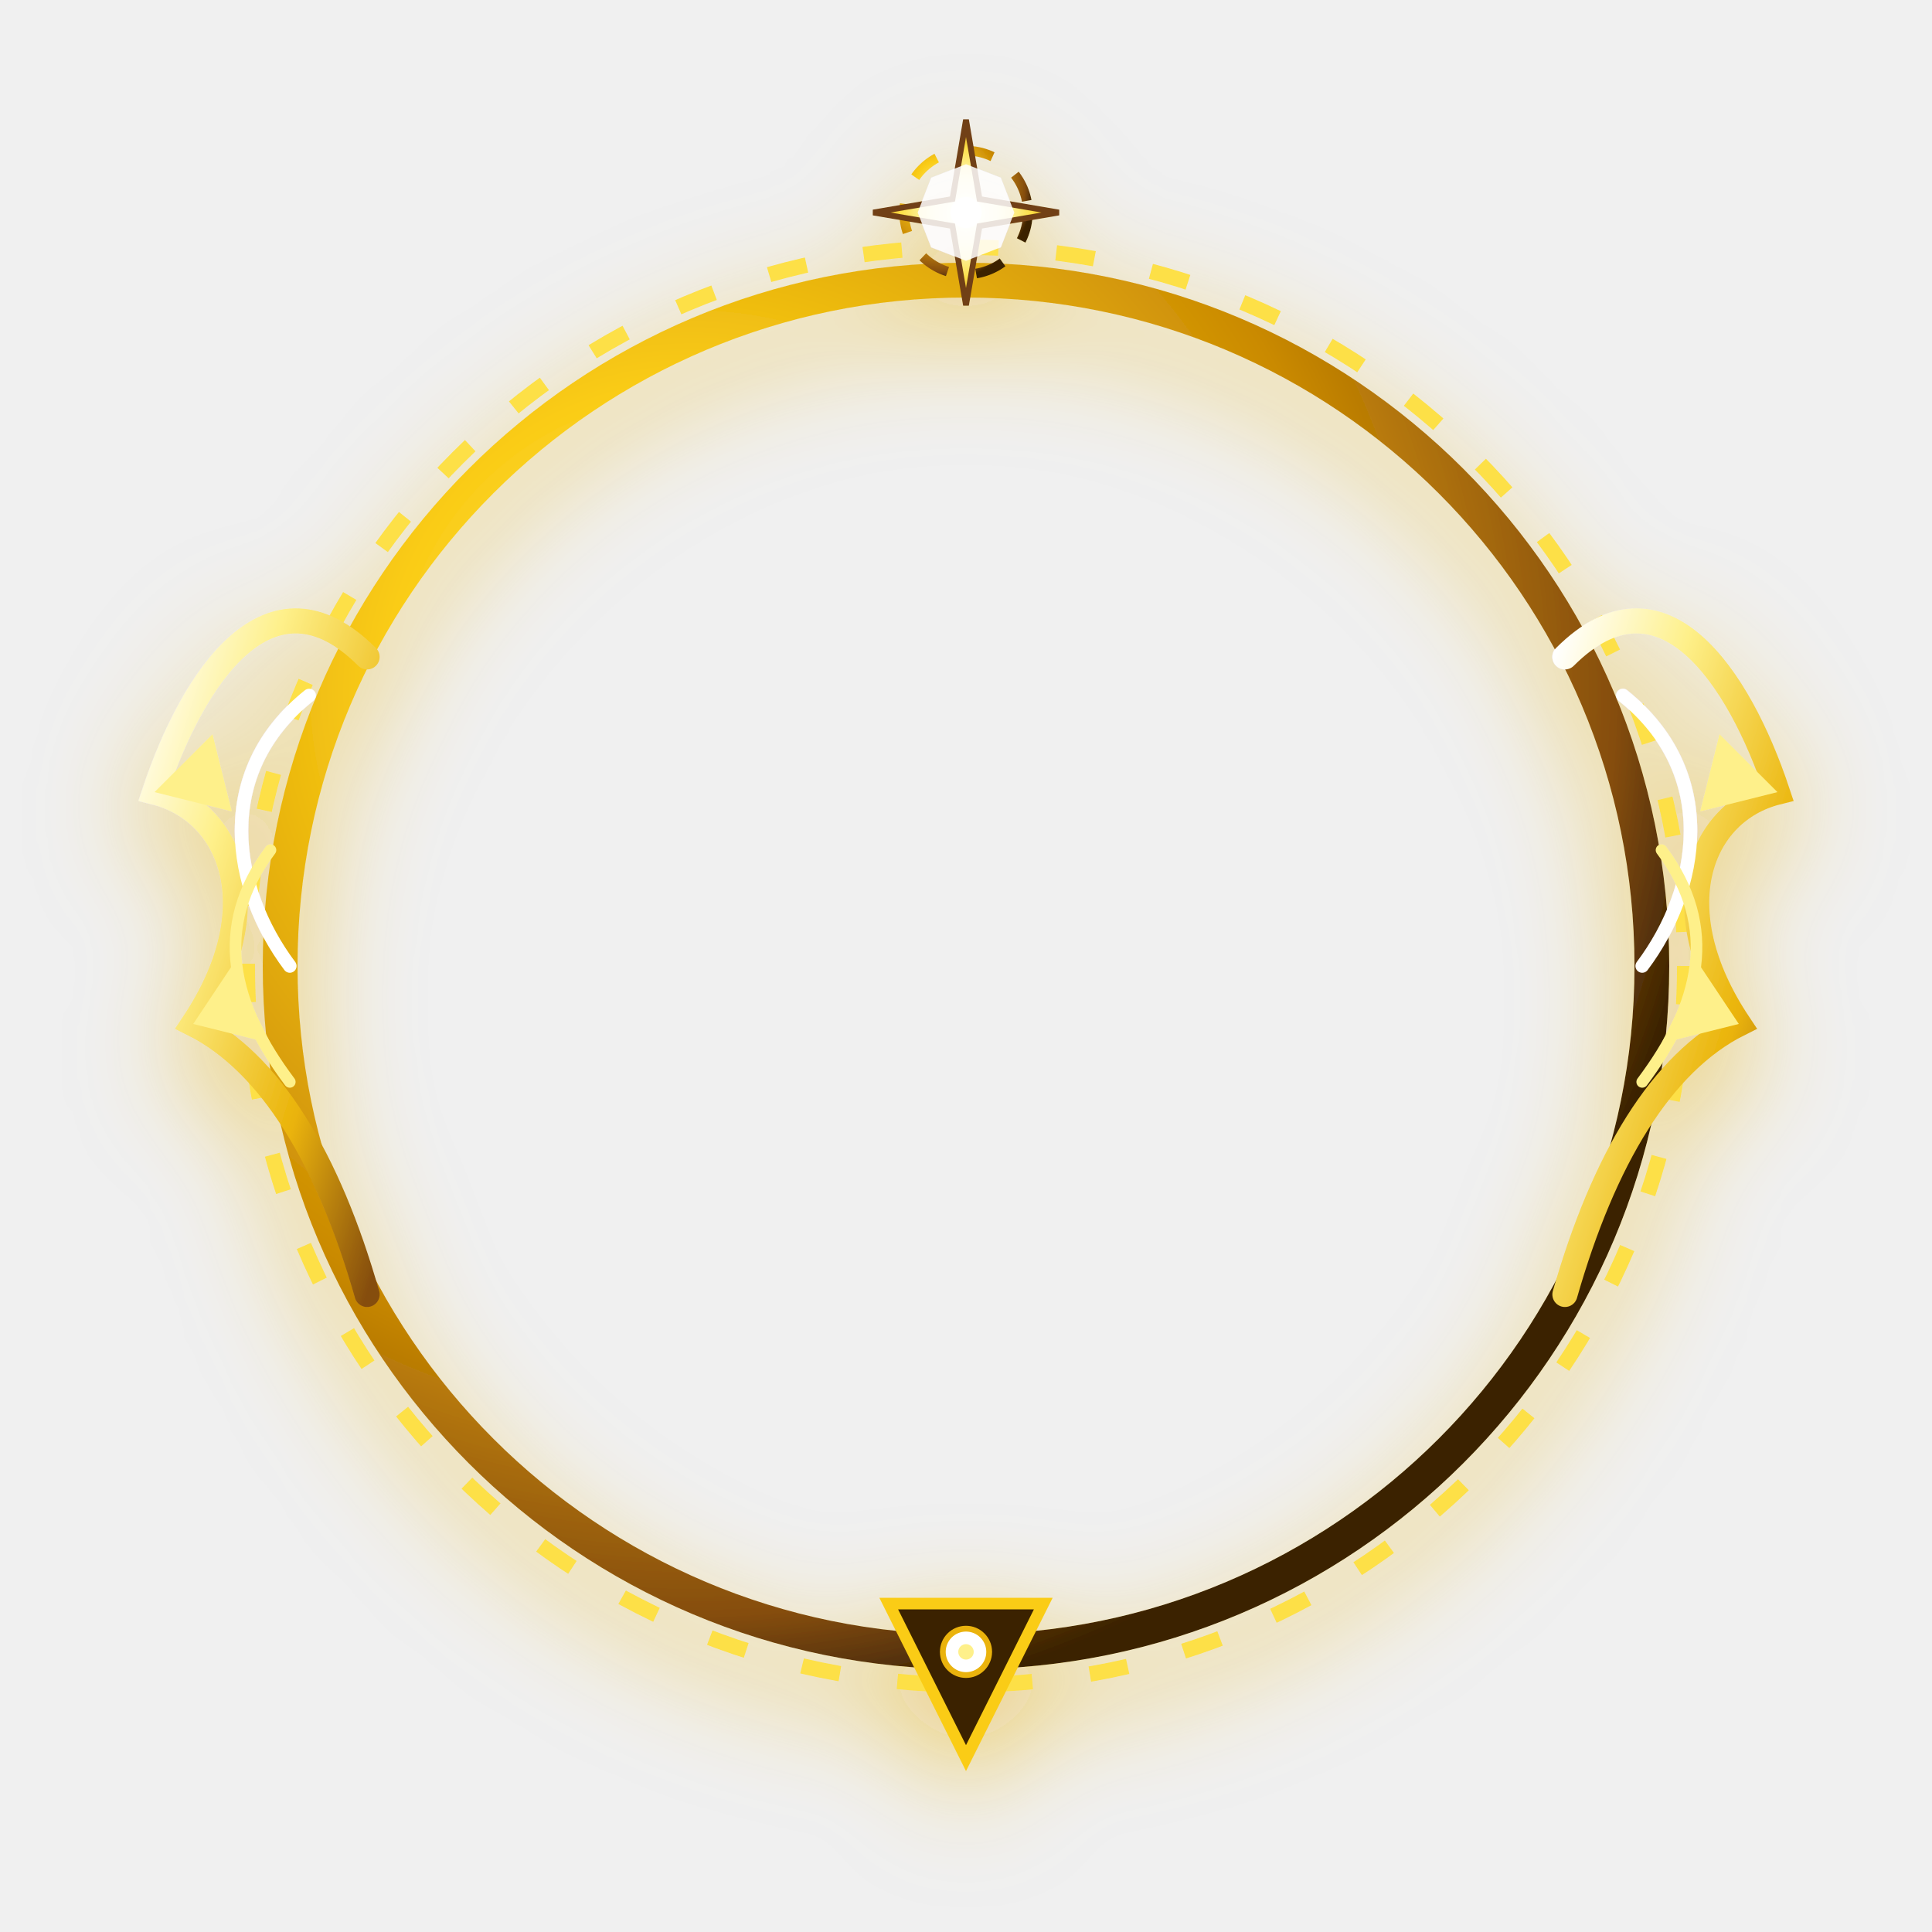
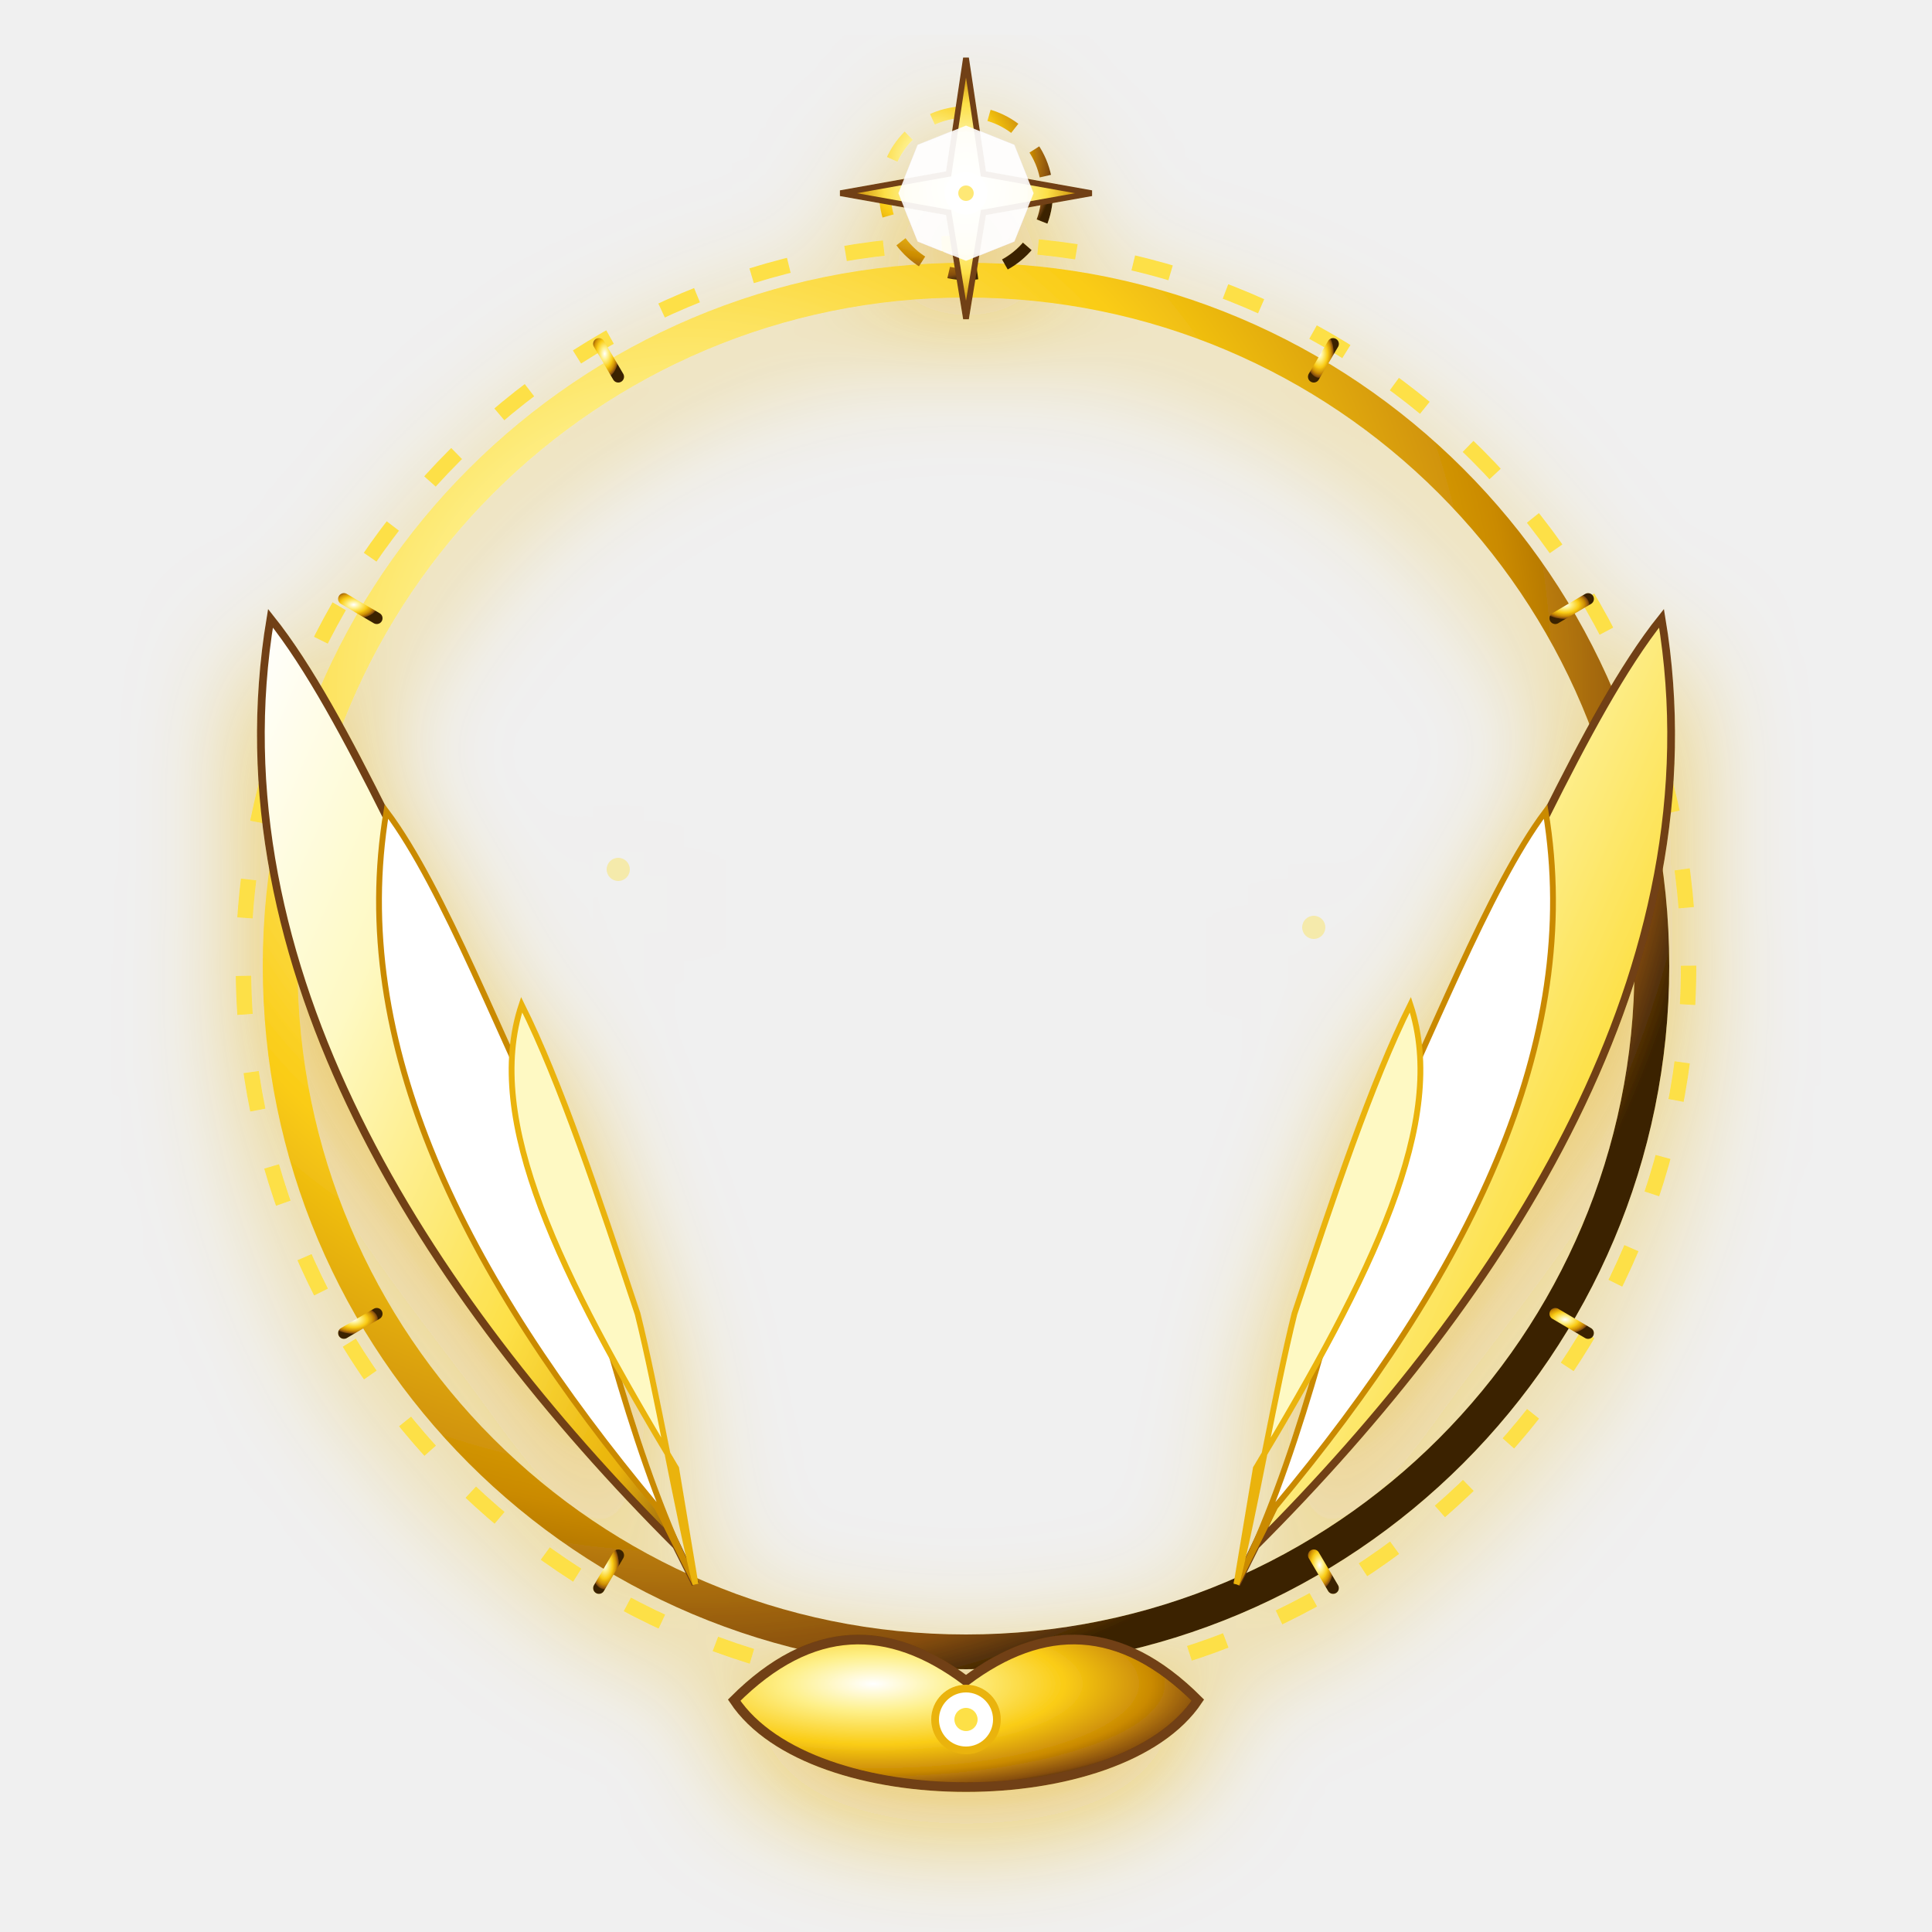
<svg xmlns="http://www.w3.org/2000/svg" viewBox="0 0 100 100" fill="none">
  <defs>
-     <radialGradient id="bethlehemGoldRing" cx="30%" cy="30%" r="75%">
-       <stop offset="0%" stop-color="#fef08a" />
-       <stop offset="30%" stop-color="#facc15" />
-       <stop offset="65%" stop-color="#ca8a04" />
-       <stop offset="90%" stop-color="#854d0e" />
+     <radialGradient id="bethlehemDivineGold" cx="30%" cy="30%" r="75%">
+       <stop offset="0%" stop-color="#ffffff" />
+       <stop offset="25%" stop-color="#fef08a" />
+       <stop offset="55%" stop-color="#facc15" />
+       <stop offset="80%" stop-color="#ca8a04" />
+       <stop offset="95%" stop-color="#854d0e" />
      <stop offset="100%" stop-color="#3a2203" />
    </radialGradient>
-     <linearGradient id="angelWingFiligree" x1="0" y1="0" x2="1" y2="1">
+     <linearGradient id="angelWingFeathers" x1="0" y1="0" x2="1" y2="1">
      <stop offset="0%" stop-color="#ffffff" />
-       <stop offset="30%" stop-color="#fef08a" />
-       <stop offset="70%" stop-color="#eab308" />
-       <stop offset="100%" stop-color="#854d0e" />
+       <stop offset="30%" stop-color="#fef9c3" />
+       <stop offset="65%" stop-color="#fde047" />
+       <stop offset="85%" stop-color="#eab308" />
+       <stop offset="100%" stop-color="#713f12" />
    </linearGradient>
    <radialGradient id="starBethlehemAura" cx="50%" cy="50%" r="50%">
      <stop offset="0%" stop-color="#ffffff" />
-       <stop offset="35%" stop-color="#fef9c3" />
-       <stop offset="70%" stop-color="#fde047" />
-       <stop offset="100%" stop-color="#ca8a04" />
+       <stop offset="30%" stop-color="#fef9c3" />
+       <stop offset="65%" stop-color="#fde047" />
+       <stop offset="90%" stop-color="#ca8a04" />
+       <stop offset="100%" stop-color="#854d0e" />
    </radialGradient>
    <filter id="bethlehemShadow" x="-25%" y="-25%" width="150%" height="150%">
-       <feDropShadow dx="0" dy="1.5" stdDeviation="1.5" flood-color="#000" flood-opacity="0.88" />
-       <feDropShadow dx="0" dy="1.8" stdDeviation="2.8" flood-color="#eab308" flood-opacity="0.6" />
+       <feDropShadow dx="0" dy="1.5" stdDeviation="1.5" flood-color="#000000" flood-opacity="0.9" />
+       <feDropShadow dx="0" dy="1.8" stdDeviation="3.0" flood-color="#eab308" flood-opacity="0.65" />
    </filter>
  </defs>
  <g filter="url(#bethlehemShadow)">
-     <circle cx="50" cy="50" r="35.5" stroke="url(#bethlehemGoldRing)" stroke-width="1.8" />
-     <circle cx="50" cy="50" r="37.2" stroke="#fde047" stroke-width="0.8" stroke-dasharray="2 3" />
-     <g stroke="url(#angelWingFiligree)" stroke-linecap="round" fill="none">
-       <path d="M19,34 C14,29 10,35 8,41 C12,42 14,47 10,53 C14,55 17,60 19,67" stroke-width="1.3" />
-       <path d="M16,36 C11,40 12,46 15,50" stroke-width="0.7" stroke="#ffffff" />
-       <path d="M14,44 C11,48 12,52 15,56" stroke-width="0.6" stroke="#fef08a" />
-       <polygon points="8,41 12,42 11,38" fill="#fef08a" stroke="none" />
-       <polygon points="10,53 14,54 12,50" fill="#fef08a" stroke="none" />
+     <circle cx="50" cy="50" r="35.5" stroke="url(#bethlehemDivineGold)" stroke-width="1.8" />
+     <circle cx="50" cy="50" r="37.4" stroke="#fde047" stroke-width="0.8" stroke-dasharray="2 3" />
+     <g stroke="url(#bethlehemDivineGold)" stroke-width="0.6" stroke-linecap="round">
+       <line x1="50" y1="14.5" x2="50" y2="12.5" />
+       <line x1="68" y1="19.5" x2="69" y2="17.8" />
+       <line x1="80.5" y1="32" x2="82.2" y2="31" />
+       <line x1="85.5" y1="50" x2="87.5" y2="50" />
+       <line x1="80.5" y1="68" x2="82.2" y2="69" />
+       <line x1="68" y1="80.5" x2="69" y2="82.2" />
+       <line x1="50" y1="85.5" x2="50" y2="87.5" />
+       <line x1="32" y1="80.5" x2="31" y2="82.2" />
+       <line x1="19.5" y1="68" x2="17.8" y2="69" />
+       <line x1="14.5" y1="50" x2="12.5" y2="50" />
+       <line x1="19.5" y1="32" x2="17.8" y2="31" />
+       <line x1="32" y1="19.5" x2="31" y2="17.8" />
    </g>
-     <g stroke="url(#angelWingFiligree)" stroke-linecap="round" fill="none">
-       <path d="M81,34 C86,29 90,35 92,41 C88,42 86,47 90,53 C86,55 83,60 81,67" stroke-width="1.3" />
-       <path d="M84,36 C89,40 88,46 85,50" stroke-width="0.7" stroke="#ffffff" />
-       <path d="M86,44 C89,48 88,52 85,56" stroke-width="0.6" stroke="#fef08a" />
-       <polygon points="92,41 88,42 89,38" fill="#fef08a" stroke="none" />
-       <polygon points="90,53 86,54 88,50" fill="#fef08a" stroke="none" />
+     <path d="M38,88 C42,84 46,84 50,87 C54,84 58,84 62,88 C58,94 42,94 38,88 Z" fill="url(#bethlehemDivineGold)" stroke="#713f12" stroke-width="0.5" />
+     <circle cx="50" cy="89" r="1.6" fill="#ffffff" stroke="#eab308" stroke-width="0.4" />
+     <circle cx="50" cy="89" r="0.6" fill="#fde047" />
+     <g id="leftAngelWing" transform="translate(36, 82)">
+       <animateTransform attributeName="transform" type="rotate" values="0; 0; -14; -15; -12; 0; 0" keyTimes="0; 0.44; 0.50; 0.54; 0.60; 0.68; 1" dur="6.0s" repeatCount="indefinite" />
+       <path d="M-1,-2 C-14,-15 -25,-32 -22,-50 C-18,-45 -14,-35 -10,-28 C-8,-18 -4,-8 0,0 Z" fill="url(#angelWingFeathers)" stroke="#713f12" stroke-width="0.4" />
+       <path d="M-2,-4 C-12,-16 -18,-28 -16,-40 C-13,-36 -10,-28 -7,-22 C-5,-14 -3,-6 0,0 Z" fill="#ffffff" stroke="#ca8a04" stroke-width="0.3" />
+       <path d="M-1,-6 C-7,-16 -11,-24 -9,-30 C-7,-26 -5,-20 -3,-14 C-2,-10 -1,-4 0,0 Z" fill="#fef9c3" stroke="#eab308" stroke-width="0.3" />
    </g>
-     <polygon points="50,91 46,83 54,83" fill="#3a2203" stroke="#facc15" stroke-width="0.6" />
-     <circle cx="50" cy="85.5" r="1.2" fill="#ffffff" stroke="#eab308" stroke-width="0.3" />
-     <circle cx="50" cy="85.5" r="0.4" fill="#fef08a" />
-     <g transform="translate(50, 11)">
-       <circle cx="0" cy="0" r="3.2" stroke="url(#bethlehemGoldRing)" stroke-width="0.5" stroke-dasharray="1.5 1.5" />
-       <polygon points="0,-4.8 0.7,-0.7 4.8,0 0.7,0.7 0,4.8 -0.7,0.7 -4.8,0 -0.7,-0.7" fill="url(#starBethlehemAura)" stroke="#713f12" stroke-width="0.3" />
-       <polygon points="0,-2.5 1.8,-1.8 2.5,0 1.8,1.8 0,2.5 -1.8,1.8 -2.5,0 -1.8,-1.8" fill="#ffffff" opacity="0.85" />
-       <circle cx="0" cy="0" r="0.8" fill="#ffffff" />
-       <g>
-         <path d="M0,-5 L0.8,-0.8 L5,0 L0.8,0.8 L0,5 L-0.8,0.8 L-5,0 L-0.8,-0.8 Z" fill="#ffffff" opacity="0">
-           <animate attributeName="opacity" values="0; 0; 0.95; 0.2; 0.85; 0; 0" keyTimes="0; 0.45; 0.50; 0.54; 0.58; 0.64; 1" dur="6.0s" repeatCount="indefinite" />
-           <animateTransform attributeName="transform" type="scale" values="0.6; 0.6; 1.4; 0.9; 1.35; 0.6; 0.6" keyTimes="0; 0.45; 0.50; 0.54; 0.58; 0.64; 1" dur="6.0s" repeatCount="indefinite" />
-         </path>
-       </g>
+     <g id="rightAngelWing" transform="translate(64, 82)">
+       <animateTransform attributeName="transform" type="rotate" values="0; 0; 14; 15; 12; 0; 0" keyTimes="0; 0.44; 0.50; 0.54; 0.60; 0.68; 1" dur="6.0s" repeatCount="indefinite" />
+       <path d="M1,-2 C14,-15 25,-32 22,-50 C18,-45 14,-35 10,-28 C8,-18 4,-8 0,0 Z" fill="url(#angelWingFeathers)" stroke="#713f12" stroke-width="0.4" />
+       <path d="M2,-4 C12,-16 18,-28 16,-40 C13,-36 10,-28 7,-22 C5,-14 3,-6 0,0 Z" fill="#ffffff" stroke="#ca8a04" stroke-width="0.3" />
+       <path d="M1,-6 C7,-16 11,-24 9,-30 C7,-26 5,-20 3,-14 C2,-10 1,-4 0,0 Z" fill="#fef9c3" stroke="#eab308" stroke-width="0.3" />
+     </g>
+     <g transform="translate(50, 10)">
+       <circle cx="0" cy="0" r="4.2" stroke="url(#bethlehemDivineGold)" stroke-width="0.6" stroke-dasharray="1.5 1.5" />
+       <polygon points="0,-7 0.9,-1 6.5,0 0.9,1 0,6.5 -0.9,1 -6.5,0 -0.9,-1" fill="url(#starBethlehemAura)" stroke="#713f12" stroke-width="0.3" />
+       <polygon points="0,-3.5 2.5,-2.5 3.5,0 2.5,2.5 0,3.5 -2.5,2.5 -3.5,0 -2.5,-2.5" fill="#ffffff" opacity="0.9" />
+       <circle cx="0" cy="0" r="1.1" fill="#ffffff" />
+       <circle cx="0" cy="0" r="0.4" fill="#fde047" />
+     </g>
+     <circle cx="50" cy="10" r="3.2" fill="#ffffff" opacity="0.25">
+       <animate attributeName="opacity" values="0.25; 0.65; 0.3; 0.7; 0.25" dur="6.0s" repeatCount="indefinite" />
+       <animate attributeName="r" values="3.0; 4.2; 3.2; 4.0; 3.0" dur="6.0s" repeatCount="indefinite" />
+     </circle>
+     <circle cx="32" cy="45" r="0.6" fill="#fde047" opacity="0.4">
+       <animate attributeName="cy" values="45; 41; 45" dur="3.0s" repeatCount="indefinite" />
+       <animate attributeName="opacity" values="0.3; 0.8; 0.3" dur="3.0s" repeatCount="indefinite" />
+     </circle>
+     <circle cx="68" cy="48" r="0.6" fill="#fde047" opacity="0.4">
+       <animate attributeName="cy" values="48; 44; 48" dur="3.2s" repeatCount="indefinite" />
+       <animate attributeName="opacity" values="0.2; 0.75; 0.2" dur="3.2s" repeatCount="indefinite" />
+     </circle>
+     <g transform="translate(50, 10)">
+       <path d="M0,-8.5 L1.2,-1.2 L8.5,0 L1.2,1.2 L0,8.5 L-1.2,1.2 L-8.5,0 L-1.2,-1.2 Z" fill="#ffffff" opacity="0">
+         <animate attributeName="opacity" values="0; 0; 0.95; 0.3; 0.9; 0; 0" keyTimes="0; 0.44; 0.49; 0.54; 0.59; 0.66; 1" dur="6.0s" repeatCount="indefinite" />
+         <animateTransform attributeName="transform" type="scale" values="0.4; 0.4; 1.5; 0.9; 1.4; 0.4; 0.4" keyTimes="0; 0.44; 0.49; 0.54; 0.59; 0.66; 1" dur="6.0s" repeatCount="indefinite" />
+       </path>
+       <circle cx="0" cy="0" r="4" stroke="#ffffff" stroke-width="0.8" fill="none" opacity="0">
+         <animate attributeName="r" values="4; 4; 22; 34; 38; 4" keyTimes="0; 0.46; 0.54; 0.62; 0.68; 1" dur="6.0s" repeatCount="indefinite" />
+         <animate attributeName="opacity" values="0; 0; 0.85; 0.3; 0; 0" keyTimes="0; 0.46; 0.50; 0.60; 0.68; 1" dur="6.0s" repeatCount="indefinite" />
+       </circle>
    </g>
  </g>
</svg>
